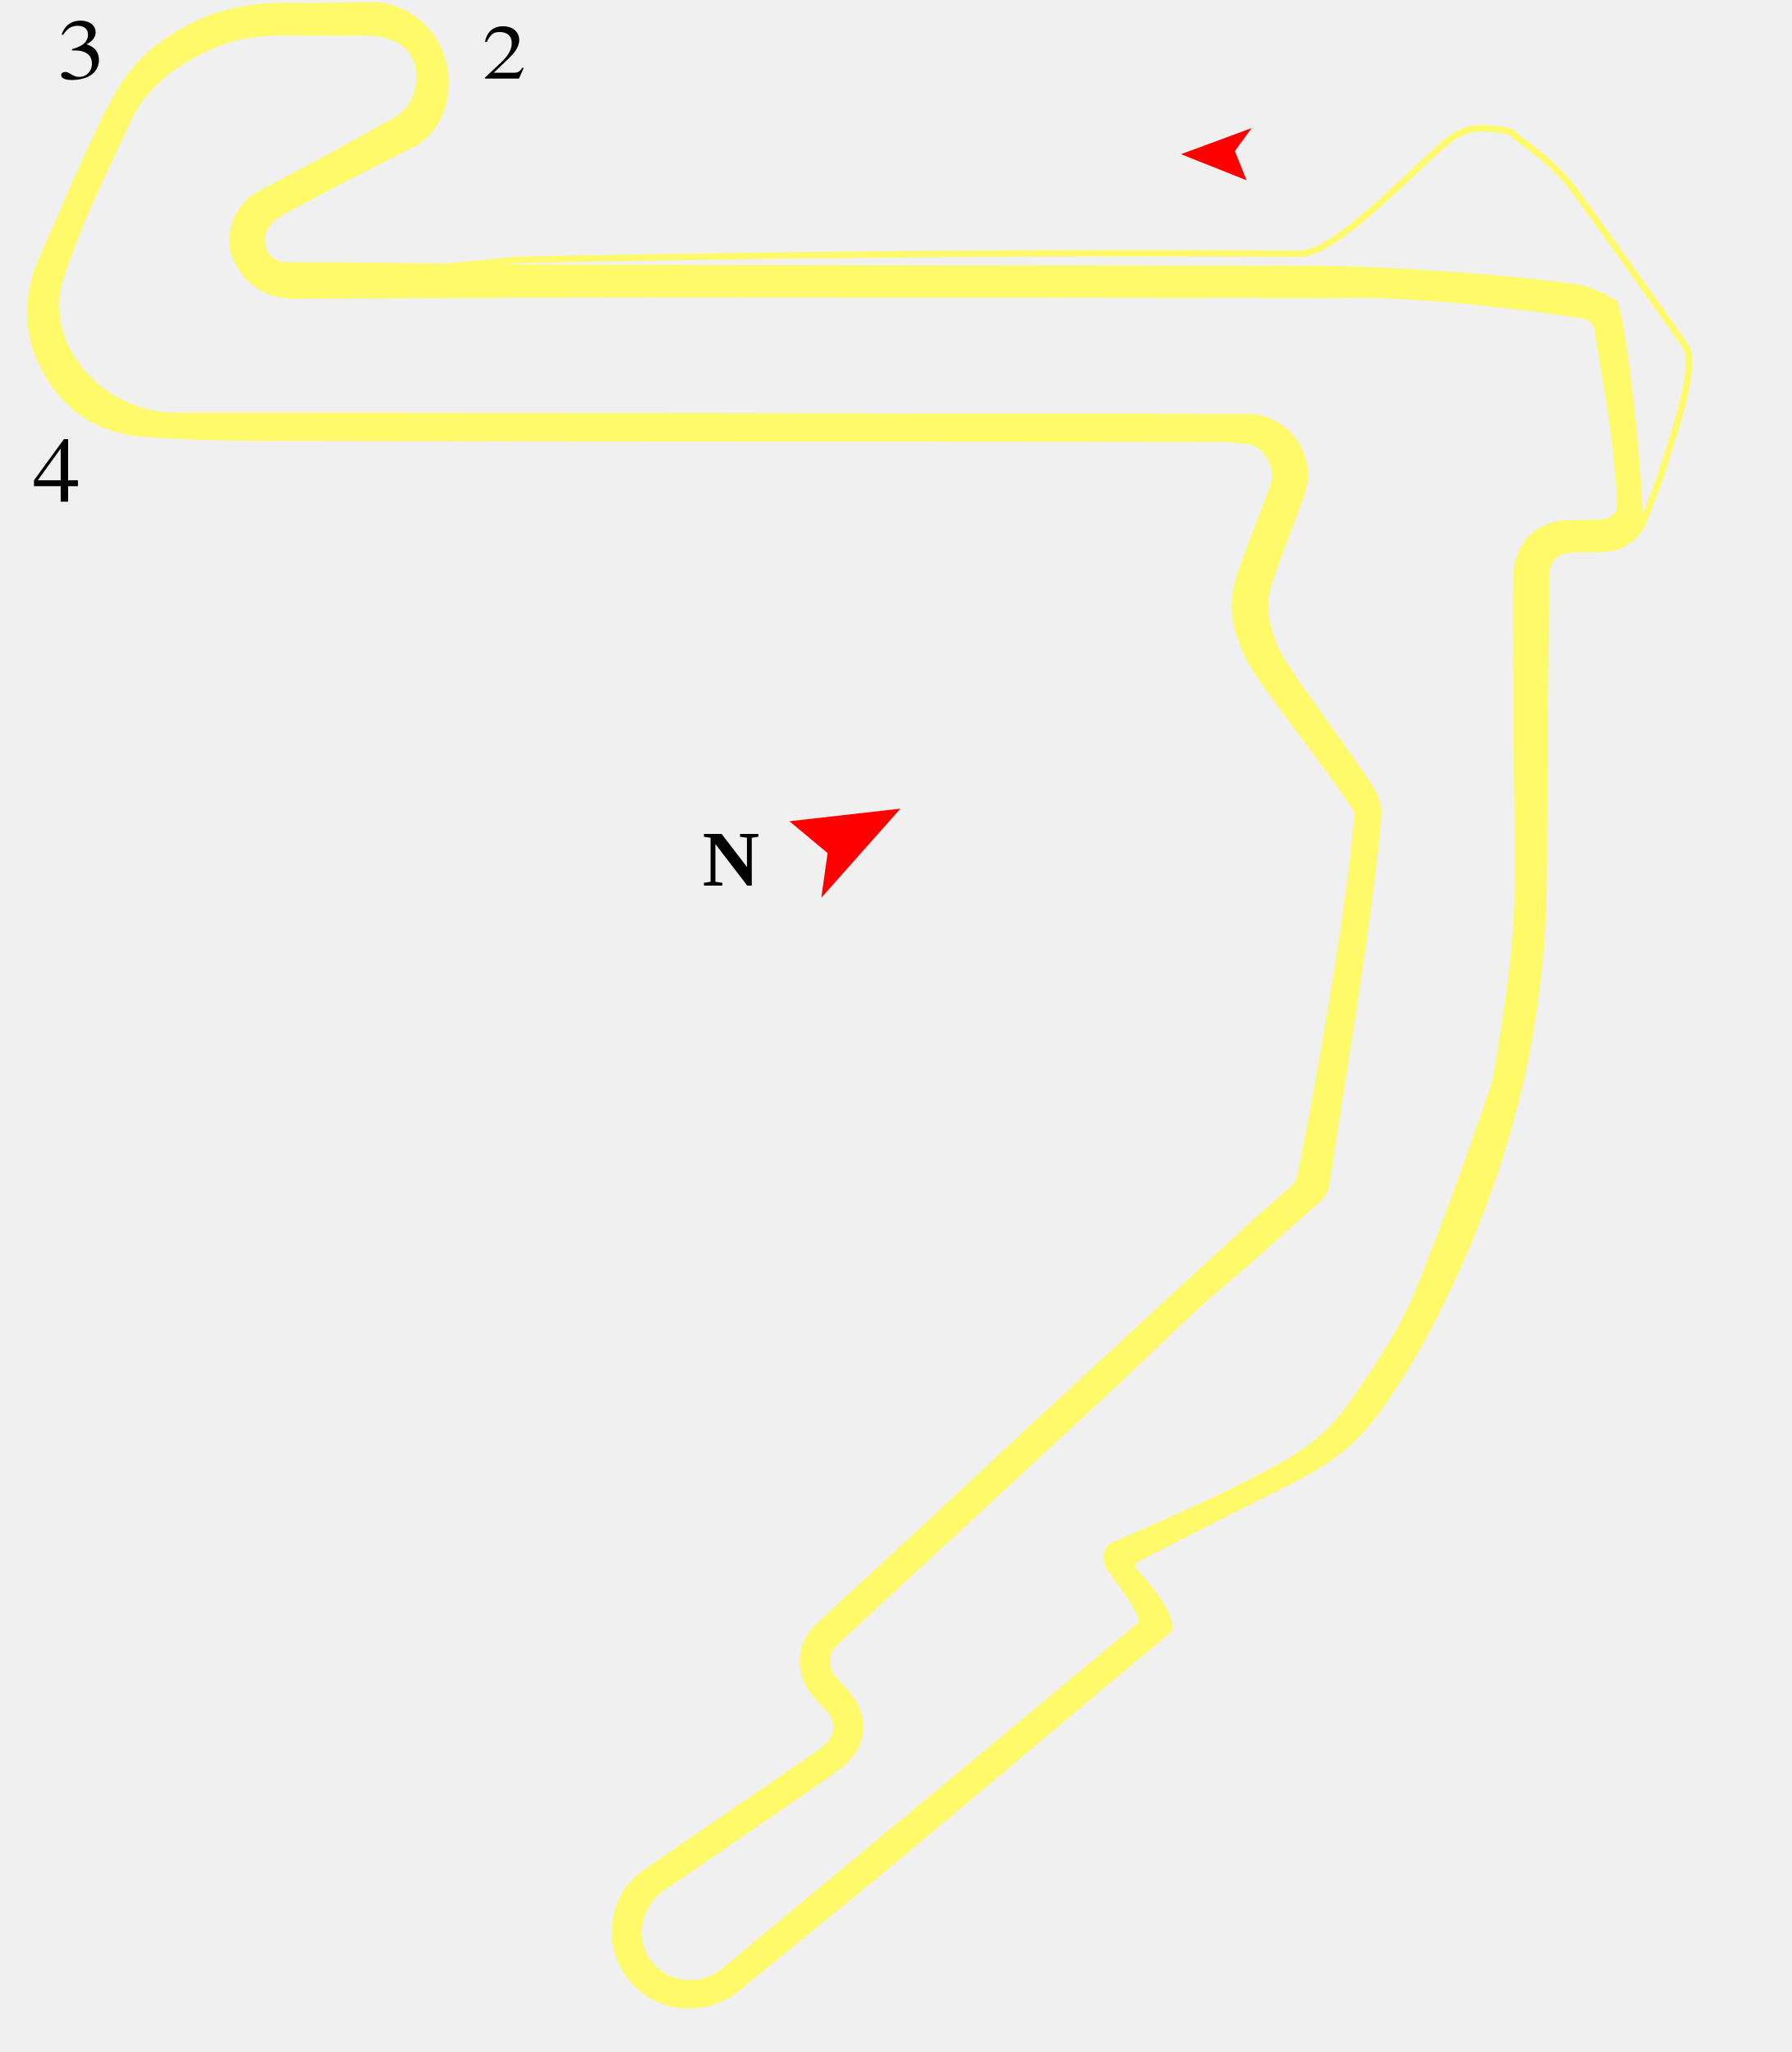
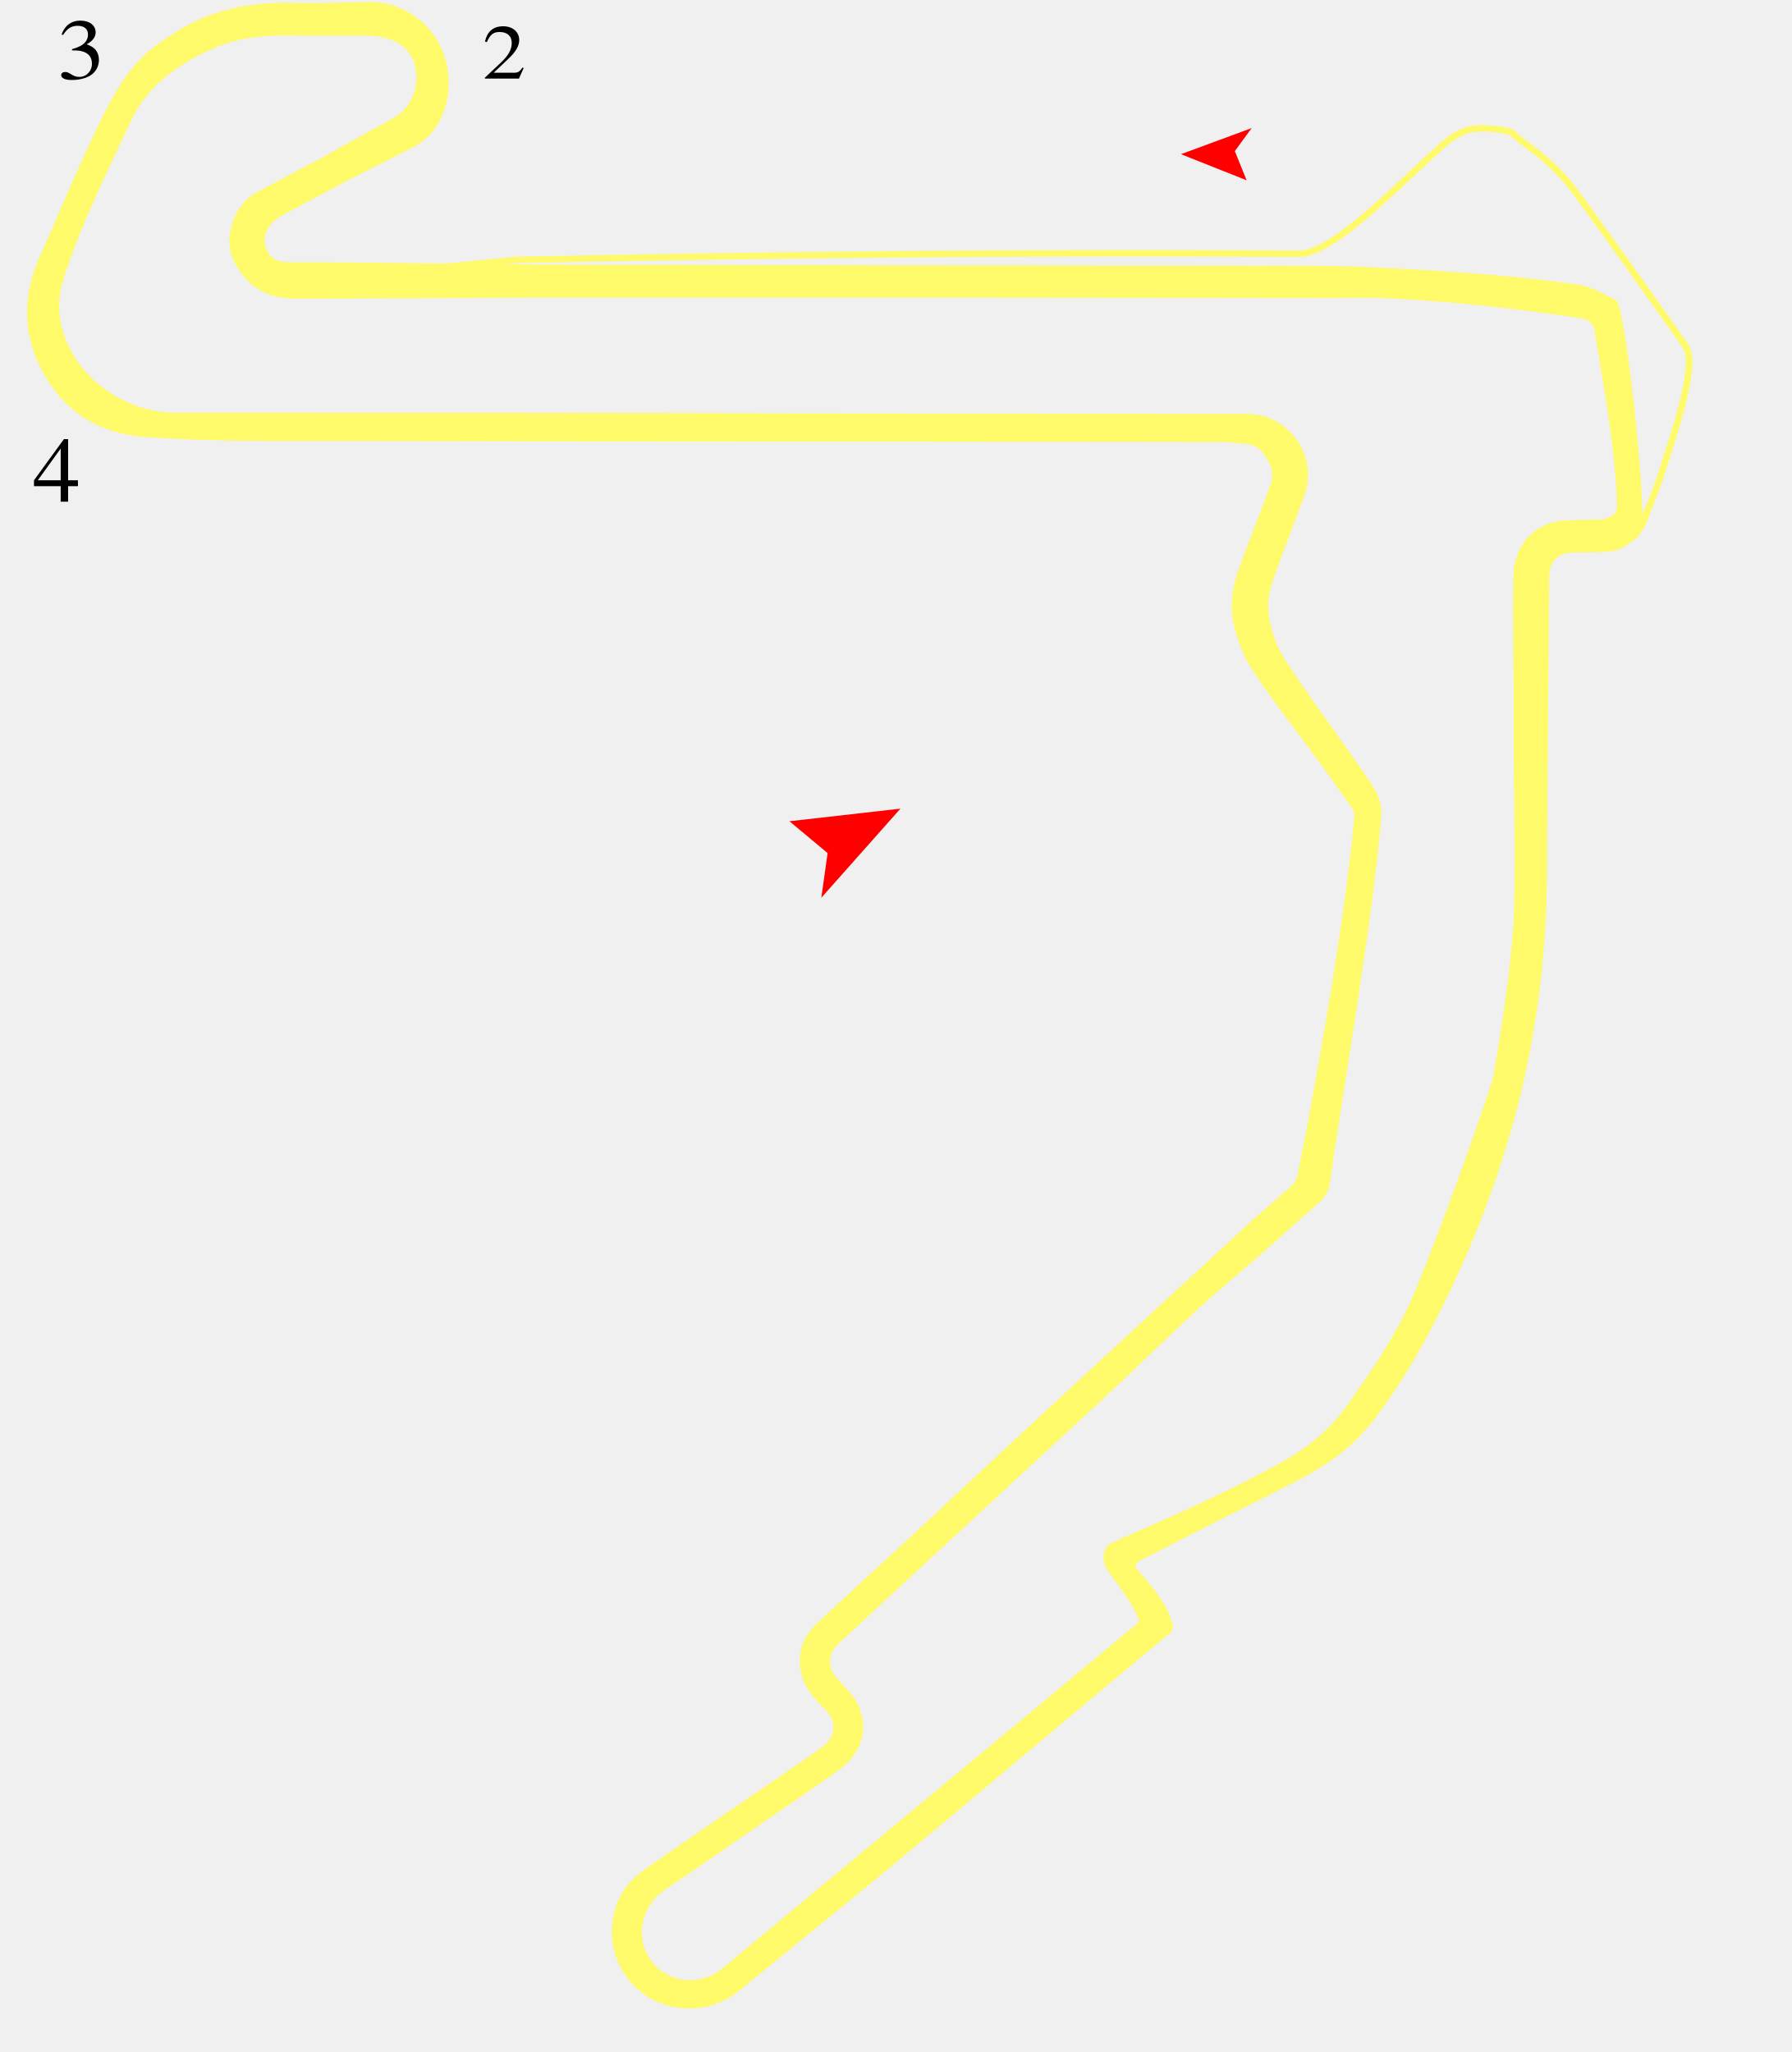
<svg xmlns="http://www.w3.org/2000/svg" width="230.373mm" height="263.863mm" viewBox="0 0 230.373 263.863" version="1.1" id="svg1" xml:space="preserve">
  <defs id="defs1" />
  <g id="layer1" transform="translate(58.30594,94.57387)">
    <g id="g35" transform="translate(-1.852083,-26.45833)">
      <g id="g36">
        <g id="g41" transform="translate(-2.645833,3.241146)">
          <g id="g59" transform="translate(-1.870887,2.80633)" />
        </g>
      </g>
    </g>
    <g id="g37" transform="translate(86.91563,-71.70208)" />&gt;<g id="g43" transform="translate(-32.82002,149.3385)">
      <g id="g57" transform="translate(3.554685,-5.61266)">&gt;</g>
    </g>
    <g id="g44" transform="translate(-86.56367,134.7344)" />
    <g id="g45" transform="translate(-52.99149,155.2019)">
      <g id="g56" transform="translate(9.541522,-8.980256)" />
    </g>&gt;<g id="g4" transform="translate(11.97368,13.47039)">
      <g id="g47" transform="translate(28.04583,31.48542)">
        <g id="g48" transform="translate(-0.958141,-0.02269766)" />
        <g id="g55" transform="translate(0.6731135,-32.96957)">
          <g id="g7">
            <g id="g10" transform="matrix(1.04685,0,0,1.04685,-5.628209,3.426396)" />
          </g>
        </g>
      </g>
    </g>
    <g id="g34" transform="matrix(1.914917,0,0,1.914917,-92.89046,-26.63857)">
      <path style="font-size:4.237px;fill:#ff0000;stroke:none;stroke-width:1.027;stroke-dasharray:none" d="m 77.123,19.48 -5.233,6.073 0.416,-3.043 -2.525,-2.172 z" id="path22" transform="matrix(1.015067,0,0,0.9851566,0.2338607,-0.3661521)" />
-       <g id="g33" transform="matrix(0.5863315,0,0,0.5863315,1.79094,31.65331)">
-         <path style="font-weight:bold;font-size:9.033px;font-family:'Nimbus Roman No9 L';-inkscape-font-specification:'Nimbus Roman No9 L Bold';stroke-width:2.266" d="m 113.285,-18.544 -0.794,-0.115 v -0.322 h 2.104 v 0.322 l -0.759,0.115 v 5.478 h -0.516 l -3.648,-4.755 v 4.314 l 0.794,0.119 v 0.322 h -2.104 v -0.322 l 0.759,-0.119 v -5.037 l -0.759,-0.115 v -0.322 h 2.025 l 2.898,3.78 z" id="text33" />
-       </g>
    </g>
    <g id="layer1-5" transform="translate(-193.3339,-234.0117)" />
    <g id="text20" style="font-size:4.237px;stroke-width:0.353" transform="matrix(1.015067,0,0,0.9851566,0.2338608,-0.3661525)">
      <path style="font-size:15.184px;font-family:STIX;stroke-width:0.273" d="m -49.675,-91.07 c 0.502,-0.831 1.066,-1.19 1.826,-1.19 0.809,0 1.323,0.382 1.323,1.145 0,0.685 -0.392,1.19 -0.993,1.505 -0.245,0.135 -0.564,0.258 -1.029,0.404 v 0.157 c 0.699,0 0.98,0.034 1.25,0.112 0.846,0.225 1.274,0.775 1.274,1.628 0,0.954 -0.686,1.718 -1.593,1.718 -0.343,0 -0.6,-0.056 -1.054,-0.348 -0.343,-0.225 -0.539,-0.292 -0.748,-0.292 -0.282,0 -0.502,0.168 -0.502,0.404 0,0.404 0.478,0.64 1.373,0.64 1.091,0 2.255,-0.326 2.843,-1.044 0.355,-0.427 0.564,-0.977 0.564,-1.572 0,-0.584 -0.196,-1.1 -0.539,-1.448 -0.257,-0.247 -0.478,-0.382 -1.017,-0.595 0.821,-0.449 1.14,-1.011 1.14,-1.55 0,-0.921 -0.772,-1.538 -1.912,-1.538 -1.274,0 -2.047,0.752 -2.402,1.819 z" id="path16" />
      <g id="g11" transform="translate(-0.65164,1.342849)">
        <path style="font-size:15.184px;font-family:STIX;stroke-width:0.246" d="m 9.31,-88.093 -0.154,-0.061 c -0.364,0.566 -0.596,0.677 -1.059,0.677 H 5.516 l 1.82,-1.779 c 0.982,-0.95 1.412,-1.708 1.412,-2.507 0,-1.001 -0.794,-1.779 -2.041,-1.779 -1.357,0 -2.063,0.829 -2.294,2.011 l 0.232,0.051 c 0.441,-0.991 0.827,-1.314 1.622,-1.314 0.938,0 1.533,0.505 1.533,1.425 0,0.859 -0.397,1.627 -1.434,2.628 l -1.964,1.91 v 0.121 h 4.313 z" id="path3" />
      </g>
      <g id="g12" transform="translate(1.30328,4.297117)">
        <path style="font-size:15.184px;font-family:STIX;stroke-width:0.281" d="m -49.103,-36.462 v -0.773 h -1.244 v -5.373 h -0.531 l -3.791,5.373 v 0.773 h 3.381 v 2.016 h 0.942 v -2.016 z m -2.185,-0.773 h -2.898 l 2.898,-4.142 z" id="path4" />
      </g>
      <path style="fill:#ff0000;stroke:none;stroke-width:1.245;stroke-dasharray:none" d="m 91.915,-75.502 8.958,-3.407 -2.133,3.006 1.493,3.808 z" id="path21" />
      <path style="font-size:4.237px;fill:none;stroke:#fffa69;stroke-width:0.837;stroke-dasharray:none" d="m 149.77,-26.281 c 0,0 0.511,-0.649 0.787,-1.426 0.372,-1.047 1.983,-5.188 2.184,-6.003 0.64,-2.429 4.848,-13.984 3.125,-16.664 -1.22,-1.897 -13.863,-20.237 -15.108,-21.682 -3.172,-3.68 -5.716,-4.948 -6.813,-6.156 -0.473,-0.521 -4.134,-0.867 -5.43,-0.514 -1.45,0.394 -2.546,1.242 -3.097,1.729 -5.046,4.464 -14.032,14.534 -18.501,14.498 -48.575,-0.391 -99.25,0.804 -99.25,0.804 l -30.817,3.084 132.038,0.19 9.054,0.291 27.563,3.109 z" id="path20" />
    </g>
    <path id="path1" d="m -7.644,-79.433 c 2.471,-1.427 3.334,-4.38 2.671,-6.801 -0.468,-1.71 -1.793,-2.882 -3.409,-3.34 -0.836,-0.237 -1.375,-0.362 -2.157,-0.387 -2.941,-0.094 -6.631,0.023 -9.945,-0.044 -3.31,-0.066 -6.585,0.124 -9.683,1.374 -4.68,1.889 -9.068,4.85 -11.197,9.41 -3.029,6.489 -6.492,13.367 -8.771,20.479 -2.755,8.599 5.226,17.239 14.425,17.242 8.596,0.003 17.192,7.59e-4 25.788,0.007 11.883,0.009 23.765,0.019 35.648,0.037 11.56,0.017 23.121,0.049 34.681,0.065 13.878,0.019 27.755,0.027 41.632,0.042 5.345,0.006 9.181,5.362 7.39,10.38 -1.293,3.623 -2.734,7.194 -4.003,10.825 -1.125,3.219 -0.74,5.297 0.449,8.479 0.797,2.133 6.832,10.185 11.194,16.487 1.298,1.876 2.405,3.34 2.223,5.63 -1.037,12.999 -5.019,35.832 -6.694,47.602 -0.12,0.38 -0.399,0.995 -0.728,1.408 -0.418,0.525 -2.885,2.609 -5.971,5.397 -3.659,3.305 -8.135,7.003 -10.001,8.73 -4.382,4.053 -8.236,7.877 -12.615,11.933 -3.629,3.361 -7.267,6.713 -10.897,10.072 -4.402,4.073 -8.802,8.149 -13.202,12.224 -3.262,3.021 -6.533,6.033 -9.782,9.068 -1.264,1.181 -1.313,2.944 -0.168,4.265 0.46,0.531 0.934,1.053 1.422,1.559 2.337,2.422 2.739,5.961 0.695,8.6 -0.921,1.19 -2.289,2.068 -3.547,2.956 -3.182,2.247 -6.418,4.415 -9.629,6.621 -3.645,2.504 -7.255,5.059 -10.936,7.509 -3.087,2.055 -3.983,6.175 -1.863,9.102 2.125,2.934 6.327,3.426 9.197,1.048 4.661,-3.862 9.303,-7.746 13.959,-11.614 7.131,-5.925 14.266,-11.846 21.401,-17.766 1.315,-1.092 17.439,-14.514 18.046,-15.027 0.852,-0.719 -3.489,-6.139 -4.024,-7.006 -0.12,-0.194 -0.448,-1.078 -0.369,-1.745 0.093,-0.782 0.623,-1.353 0.875,-1.472 4.049,-1.915 11.948,-4.997 21.511,-10.177 4.833,-2.618 7.235,-5.198 9.308,-8.121 4.088,-5.766 6.599,-9.929 8.371,-14.192 3.954,-9.513 9.786,-26.21 10.023,-27.527 0.586,-3.258 2.564,-14.937 2.704,-21.962 0.167,-8.418 -0.095,-16.621 -0.069,-25.042 0.018,-5.78 -0.169,-11.951 -0.021,-17.678 0.036,-1.399 0.555,-3.005 1.382,-4.134 1.134,-1.549 3.103,-2.694 5.443,-2.741 1.29,-0.026 2.756,-0.066 4.046,-0.1 1.072,-0.029 1.495,-0.31 1.905,-0.581 0.208,-0.138 0.537,-0.579 0.533,-0.87 -0.107,-8.145 -2.446,-19.56 -2.948,-23.327 0,0 -0.655,-0.936 -1.233,-1.034 -3.329,-0.566 -15.377,-2.268 -26.193,-2.669 -2.14,-0.079 -4.284,-0.007 -6.426,-0.009 -15.316,-0.017 -30.632,-0.035 -45.948,-0.048 -14.053,-0.011 -28.105,-0.013 -42.158,-0.025 -14.377,-0.013 -30.813,0.127 -45.19,0.153 -3.59,0.006 -6.436,-1.777 -7.888,-5.192 -1.228,-2.886 0.262,-6.937 3.009,-8.433 2.763,-1.504 5.552,-2.96 8.33,-4.437 m 3.718,2.715 c -2.854,1.518 -5.525,2.945 -8.382,4.459 -1.729,0.916 -2.887,2.302 -2.473,4.04 0.375,1.571 1.335,2.171 3.189,2.169 12.528,-0.016 27.115,0.328 39.643,0.332 13.585,0.004 27.17,0.042 40.755,0.06 14.553,0.019 29.106,0.036 43.659,0.047 4.987,0.004 10.015,-0.047 15,0.194 12.612,0.61 21.192,1.42 26.712,2.265 1.857,0.284 4.992,2.198 4.77,2.043 0.873,0.404 3.245,19.361 3.364,28.67 0.02,1.588 -1.21,2.15 -1.924,2.655 -0.977,0.69 -1.739,0.985 -3.89,1.007 -1.027,0.011 -2.054,0.03 -3.082,0.044 -2.053,0.03 -3.107,1.084 -3.129,3.165 -0.036,3.491 -0.059,6.983 -0.085,10.475 -0.069,9.154 -0.167,18.307 -0.196,27.461 -0.027,8.544 -0.897,16.992 -2.669,25.348 -1.322,6.23 -3.152,12.351 -5.413,18.258 -1.291,3.373 -2.671,6.634 -4.233,9.936 -3.261,6.895 -6.004,11.412 -8.646,15.123 -2.608,3.664 -5.091,6.546 -11.745,9.9 -4.586,2.312 -15.18,7.653 -19.722,10.029 -0.227,0.119 -0.474,0.462 -0.564,0.66 0,0 0.984,1.237 2.061,2.503 0.897,1.055 1.793,2.463 2.29,3.452 0.1,0.199 0.346,1.064 0.491,1.565 0.102,0.352 -0.072,0.867 -0.194,0.967 -4.955,4.05 -28.443,23.859 -35.598,29.802 -6.48,5.382 -13.442,10.966 -19.946,16.319 -3.836,3.158 -9.603,2.967 -13.179,-0.348 -2.642,-2.45 -3.681,-6.056 -2.948,-9.4 0.277,-1.263 0.793,-2.491 1.598,-3.592 1.014,-1.385 2.427,-2.316 3.806,-3.263 3.284,-2.253 6.416,-4.429 9.699,-6.684 3.21,-2.206 6.604,-4.505 9.814,-6.711 0.771,-0.53 1.474,-1.012 2.195,-1.606 1.543,-1.271 1.522,-3.184 0.081,-4.61 -1.306,-1.292 -2.543,-2.586 -3.009,-4.415 -0.627,-2.459 -0.008,-4.752 1.817,-6.48 3.675,-3.481 7.468,-6.912 11.184,-10.349 5.498,-5.086 10.661,-9.97 16.161,-15.054 5.887,-5.441 11.155,-10.334 17.042,-15.774 3.424,-3.164 8.174,-7.478 11.479,-10.575 0.935,-0.876 2.112,-1.805 2.901,-2.544 0.704,-0.66 1.745,-1.489 2.471,-2.192 0.133,-0.129 0.242,-0.259 0.332,-0.386 0.202,-0.287 0.301,-0.554 0.338,-0.739 2.515,-12.577 6.326,-34.187 7.335,-46.44 0.03,-0.369 -0.149,-0.682 -0.363,-1.011 -0.169,-0.259 -0.348,-0.534 -0.55,-0.809 -0.667,-0.908 -1.369,-1.907 -2.058,-2.891 -3.379,-4.825 -10.127,-13.223 -11.277,-16.04 -1.805,-4.421 -2.079,-6.905 -0.419,-11.473 1.273,-3.506 2.634,-6.75 3.877,-10.266 0.6,-1.697 -0.142,-3.063 -0.935,-4.088 -0.549,-0.711 -1.276,-1.162 -2.521,-1.218 -1.113,-0.05 -1.733,-0.215 -2.848,-0.216 -15.785,-0.017 -31.57,-0.037 -47.355,-0.05 -13.086,-0.012 -26.172,-0.012 -39.257,-0.026 -12.527,-0.013 -25.055,-0.031 -37.582,-0.06 -4.107,-0.009 -10.289,-0.204 -14.373,-0.519 -4.996,-0.385 -9.226,-2.587 -12.043,-6.81 -3.477,-5.212 -3.843,-10.801 -1.26,-16.51 2.117,-4.679 4.128,-9.634 6.313,-14.279 1.469,-3.122 3.184,-6.91 5.413,-9.668 1.766,-2.185 3.415,-3.367 5.801,-4.858 4.678,-2.923 9.8,-3.857 15.241,-3.689 3.337,0.104 6.683,-0.121 10.023,-0.081 4.066,0.049 7.844,2.934 9.158,6.846 1.315,3.916 0.373,8.573 -2.792,11.049 -0.366,0.286 -0.804,0.59 -1.384,0.832" style="fill:#fffa69;fill-opacity:1;fill-rule:nonzero;stroke:none;stroke-width:0.353" />
    <g id="g20">
      <g id="g13">
        <path id="path33" d="m 93.909,-50.199 c 0.866,0 1.731,0 2.597,0" style="fill:#ffffff;fill-opacity:1;fill-rule:nonzero;stroke:none;stroke-width:0.353" />
      </g>
    </g>
  </g>
</svg>
